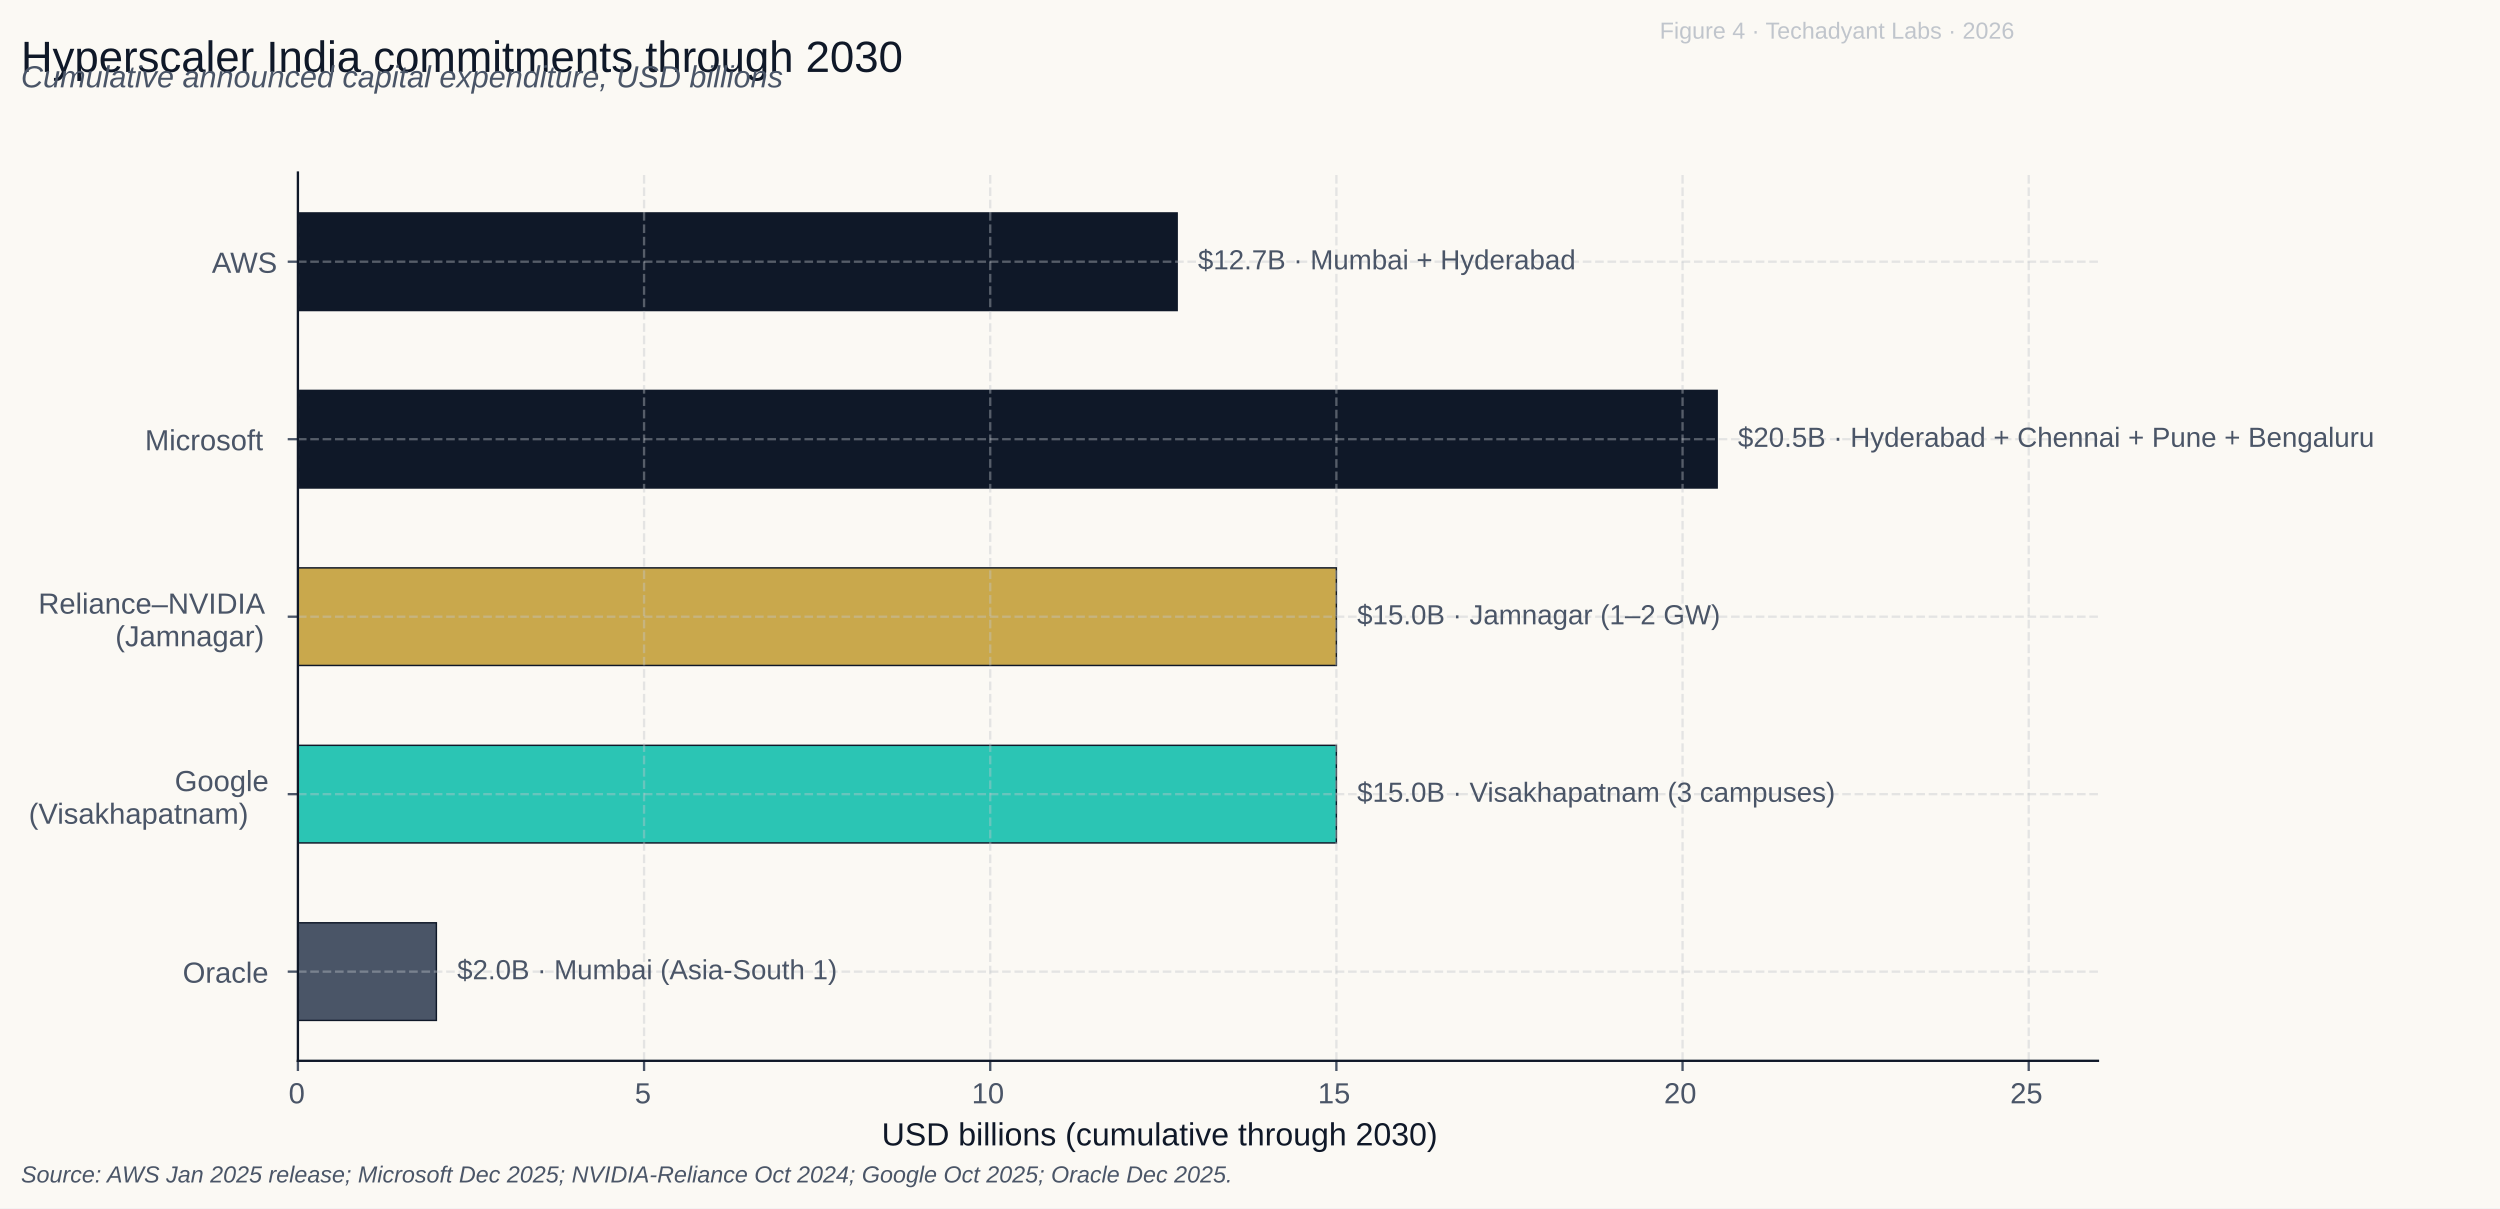
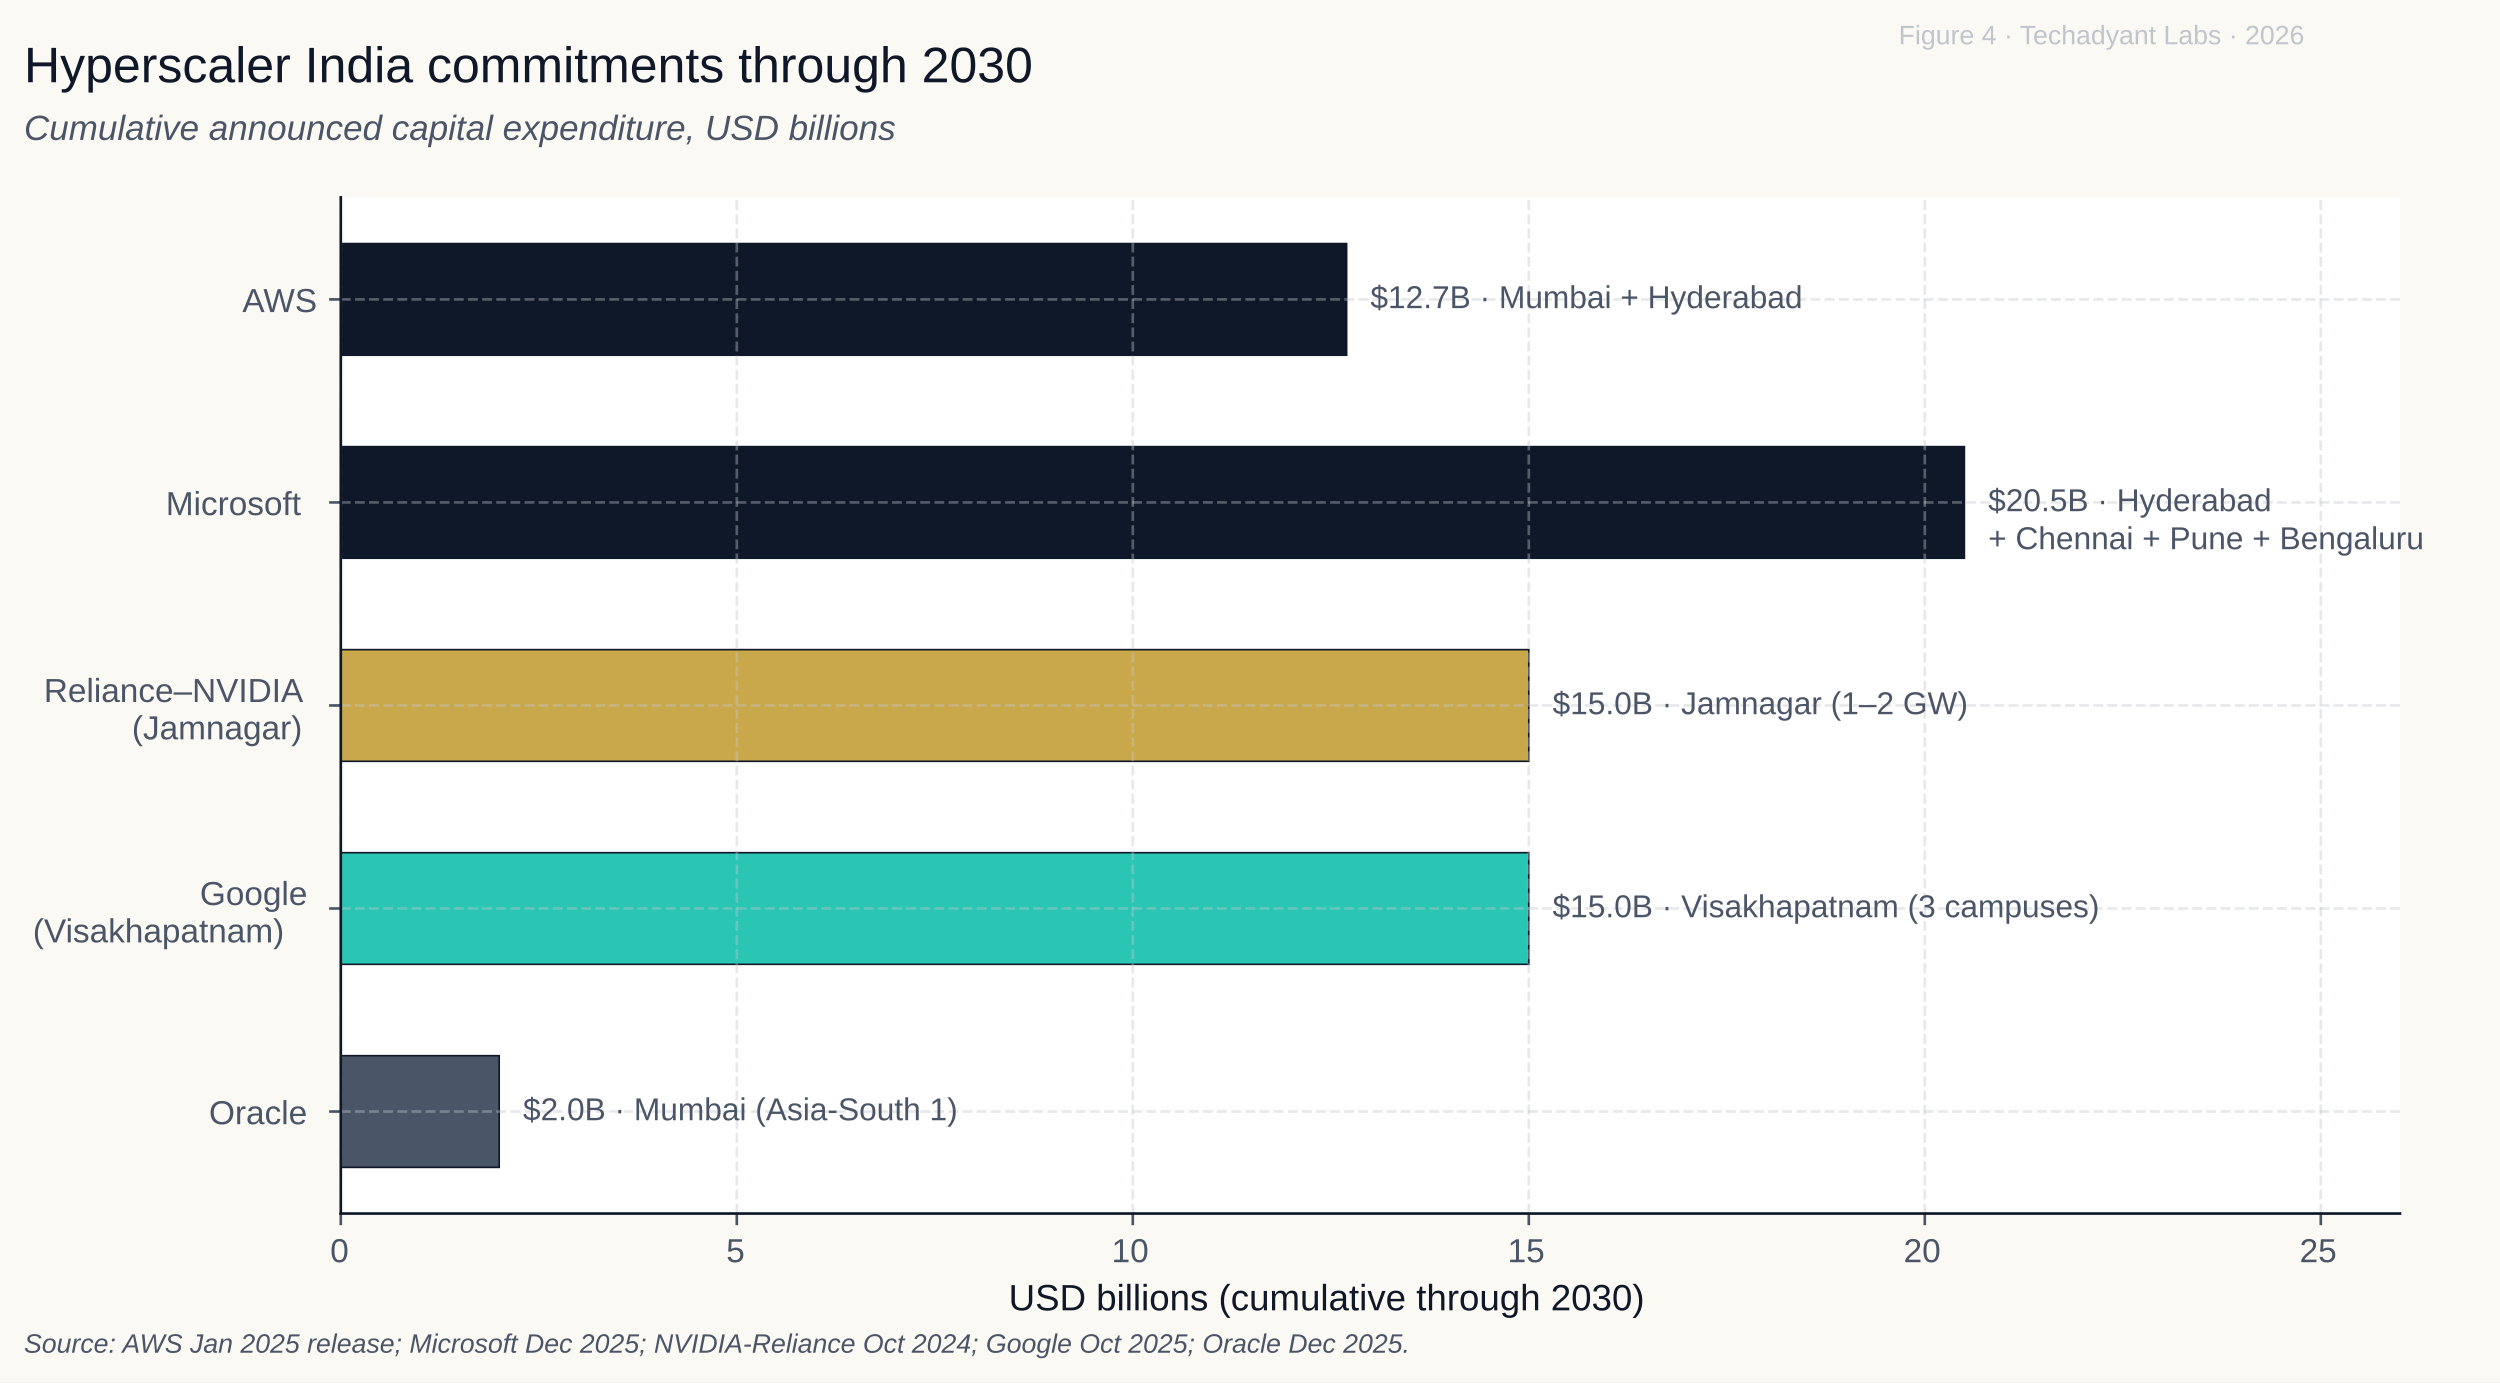
- <svg xmlns="http://www.w3.org/2000/svg" xmlns:xlink="http://www.w3.org/1999/xlink" width="857.984pt" height="414.687pt" viewBox="0 0 857.984 414.687" version="1.1">
+ <svg xmlns="http://www.w3.org/2000/svg" id="Layer_1" version="1.1" viewBox="0 0 750 414.69">
  <defs>
-     <style type="text/css">*{stroke-linejoin: round; stroke-linecap: butt}</style>
+     <style>
+       .st0 {
+         stroke-linecap: square;
+       }
+ 
+       .st0, .st1, .st2, .st3, .st4 {
+         stroke: #0f1828;
+       }
+ 
+       .st0, .st5, .st6 {
+         stroke-width: .8px;
+       }
+ 
+       .st0, .st7, .st6 {
+         fill: none;
+       }
+ 
+       .st8 {
+         clip-path: url(#clippath-6);
+       }
+ 
+       .st9 {
+         clip-path: url(#clippath-7);
+       }
+ 
+       .st10 {
+         clip-path: url(#clippath-4);
+       }
+ 
+       .st1 {
+         fill: #c9a84c;
+       }
+ 
+       .st1, .st2, .st3, .st4 {
+         stroke-width: .5px;
+       }
+ 
+       .st2, .st11, .st12 {
+         fill: #0f1828;
+       }
+ 
+       .st13 {
+         clip-path: url(#clippath-9);
+       }
+ 
+       .st14 {
+         clip-path: url(#clippath-10);
+       }
+ 
+       .st3, .st15, .st5, .st16, .st17, .st18 {
+         fill: #4a5567;
+       }
+ 
+       .st11 {
+         font-size: 11px;
+       }
+ 
+       .st11, .st15, .st19, .st12, .st16, .st17, .st18 {
+         isolation: isolate;
+       }
+ 
+       .st11, .st19, .st12, .st17, .st18 {
+         font-family: ArialMT, Arial;
+       }
+ 
+       .st20 {
+         fill: #fbf9f4;
+       }
+ 
+       .st21 {
+         fill: #fff;
+       }
+ 
+       .st15, .st19 {
+         font-size: 8px;
+       }
+ 
+       .st15, .st16 {
+         font-family: Arial-ItalicMT, Arial;
+         font-style: italic;
+       }
+ 
+       .st5 {
+         stroke: #4a5567;
+       }
+ 
+       .st5, .st6 {
+         stroke-linejoin: round;
+       }
+ 
+       .st22 {
+         clip-path: url(#clippath-11);
+       }
+ 
+       .st19 {
+         fill: #c0c5cc;
+       }
+ 
+       .st23 {
+         clip-path: url(#clippath-1);
+       }
+ 
+       .st24 {
+         clip-path: url(#clippath-5);
+       }
+ 
+       .st25 {
+         clip-path: url(#clippath-8);
+       }
+ 
+       .st12 {
+         font-size: 15px;
+       }
+ 
+       .st26 {
+         clip-path: url(#clippath-3);
+       }
+ 
+       .st27 {
+         clip-path: url(#clippath-12);
+       }
+ 
+       .st28 {
+         clip-path: url(#clippath-14);
+       }
+ 
+       .st4 {
+         fill: #2bc5b4;
+       }
+ 
+       .st6 {
+         stroke: #c0c5cc;
+         stroke-dasharray: 2.96 1.28;
+         stroke-opacity: .4;
+       }
+ 
+       .st29 {
+         clip-path: url(#clippath-2);
+       }
+ 
+       .st30 {
+         clip-path: url(#clippath-13);
+       }
+ 
+       .st16 {
+         font-size: 10.5px;
+       }
+ 
+       .st31 {
+         clip-path: url(#clippath);
+       }
+ 
+       .st17 {
+         font-size: 10px;
+       }
+ 
+       .st18 {
+         font-size: 9.5px;
+       }
+     </style>
+     <clipPath id="clippath">
+       <rect class="st7" x="102.24" y="59.21" width="617.76" height="304.85" />
+     </clipPath>
+     <clipPath id="clippath-1">
+       <rect class="st7" x="102.24" y="59.21" width="617.76" height="304.85" />
+     </clipPath>
+     <clipPath id="clippath-2">
+       <rect class="st7" x="102.24" y="59.21" width="617.76" height="304.85" />
+     </clipPath>
+     <clipPath id="clippath-3">
+       <rect class="st7" x="102.24" y="59.21" width="617.76" height="304.85" />
+     </clipPath>
+     <clipPath id="clippath-4">
+       <rect class="st7" x="102.24" y="59.21" width="617.76" height="304.85" />
+     </clipPath>
+     <clipPath id="clippath-5">
+       <rect class="st7" x="102.24" y="59.21" width="617.76" height="304.85" />
+     </clipPath>
+     <clipPath id="clippath-6">
+       <rect class="st7" x="102.24" y="59.21" width="617.76" height="304.85" />
+     </clipPath>
+     <clipPath id="clippath-7">
+       <rect class="st7" x="102.24" y="59.21" width="617.76" height="304.85" />
+     </clipPath>
+     <clipPath id="clippath-8">
+       <rect class="st7" x="102.24" y="59.21" width="617.76" height="304.85" />
+     </clipPath>
+     <clipPath id="clippath-9">
+       <rect class="st7" x="102.24" y="59.21" width="617.76" height="304.85" />
+     </clipPath>
+     <clipPath id="clippath-10">
+       <rect class="st7" x="102.24" y="59.21" width="617.76" height="304.85" />
+     </clipPath>
+     <clipPath id="clippath-11">
+       <rect class="st7" x="102.24" y="59.21" width="617.76" height="304.85" />
+     </clipPath>
+     <clipPath id="clippath-12">
+       <rect class="st7" x="102.24" y="59.21" width="617.76" height="304.85" />
+     </clipPath>
+     <clipPath id="clippath-13">
+       <rect class="st7" x="102.24" y="59.21" width="617.76" height="304.85" />
+     </clipPath>
+     <clipPath id="clippath-14">
+       <rect class="st7" x="102.24" y="59.21" width="617.76" height="304.85" />
+     </clipPath>
  </defs>
-   <g id="figure_1">
-     <g id="patch_1">
-       <path d="M 0 414.687  L 857.984 414.687  L 857.984 0  L 0 0  z " style="fill: #fbf9f4" />
-     </g>
-     <g id="axes_1">
-       <g id="patch_2">
-         <path d="M 102.24 364.063  L 720 364.063  L 720 59.215  L 102.24 59.215  z " style="fill: #fbf9f4" />
-       </g>
-       <g id="patch_3">
-         <path d="M 102.24 73.071  L 403.992 73.071  L 403.992 106.571  L 102.24 106.571  z " clip-path="url(#p47e8bb3111)" style="fill: #0f1828; stroke: #0f1828; stroke-width: 0.5; stroke-linejoin: miter" />
-       </g>
-       <g id="patch_4">
-         <path d="M 102.24 133.98  L 589.32 133.98  L 589.32 167.48  L 102.24 167.48  z " clip-path="url(#p47e8bb3111)" style="fill: #0f1828; stroke: #0f1828; stroke-width: 0.5; stroke-linejoin: miter" />
-       </g>
-       <g id="patch_5">
-         <path d="M 102.24 194.889  L 458.64 194.889  L 458.64 228.389  L 102.24 228.389  z " clip-path="url(#p47e8bb3111)" style="fill: #c9a84c; stroke: #0f1828; stroke-width: 0.5; stroke-linejoin: miter" />
-       </g>
-       <g id="patch_6">
-         <path d="M 102.24 255.798  L 458.64 255.798  L 458.64 289.297  L 102.24 289.297  z " clip-path="url(#p47e8bb3111)" style="fill: #2bc5b4; stroke: #0f1828; stroke-width: 0.5; stroke-linejoin: miter" />
-       </g>
-       <g id="patch_7">
-         <path d="M 102.24 316.706  L 149.76 316.706  L 149.76 350.206  L 102.24 350.206  z " clip-path="url(#p47e8bb3111)" style="fill: #4a5567; stroke: #0f1828; stroke-width: 0.5; stroke-linejoin: miter" />
-       </g>
-       <g id="matplotlib.axis_1">
-         <g id="xtick_1">
-           <g id="line2d_1">
-             <path d="M 102.24 364.063  L 102.24 59.215  " clip-path="url(#p47e8bb3111)" style="fill: none; stroke-dasharray: 2.96,1.28; stroke-dashoffset: 0; stroke: #c0c5cc; stroke-opacity: 0.4; stroke-width: 0.8" />
-           </g>
-           <g id="line2d_2">
-             <defs>
-               <path id="mbe74167dc4" d="M 0 0  L 0 3.5  " style="stroke: #4a5567; stroke-width: 0.8" />
-             </defs>
-             <g>
-               <use xlink:href="#mbe74167dc4" x="102.24" y="364.063" style="fill: #4a5567; stroke: #4a5567; stroke-width: 0.8" />
-             </g>
-           </g>
-           <g id="text_1">
-             <text x="99.06" y="378.66" font-family="Arial, Helvetica, sans-serif" font-size="10.0" fill="#4a5567">0</text>
-           </g>
-         </g>
-         <g id="xtick_2">
-           <g id="line2d_3">
-             <path d="M 221.04 364.063  L 221.04 59.215  " clip-path="url(#p47e8bb3111)" style="fill: none; stroke-dasharray: 2.96,1.28; stroke-dashoffset: 0; stroke: #c0c5cc; stroke-opacity: 0.4; stroke-width: 0.8" />
-           </g>
-           <g id="line2d_4">
-             <g>
-               <use xlink:href="#mbe74167dc4" x="221.04" y="364.063" style="fill: #4a5567; stroke: #4a5567; stroke-width: 0.8" />
-             </g>
-           </g>
-           <g id="text_2">
-             <text x="217.86" y="378.66" font-family="Arial, Helvetica, sans-serif" font-size="10.0" fill="#4a5567">5</text>
-           </g>
-         </g>
-         <g id="xtick_3">
-           <g id="line2d_5">
-             <path d="M 339.84 364.063  L 339.84 59.215  " clip-path="url(#p47e8bb3111)" style="fill: none; stroke-dasharray: 2.96,1.28; stroke-dashoffset: 0; stroke: #c0c5cc; stroke-opacity: 0.4; stroke-width: 0.8" />
-           </g>
-           <g id="line2d_6">
-             <g>
-               <use xlink:href="#mbe74167dc4" x="339.84" y="364.063" style="fill: #4a5567; stroke: #4a5567; stroke-width: 0.8" />
-             </g>
-           </g>
-           <g id="text_3">
-             <text x="333.48" y="378.66" font-family="Arial, Helvetica, sans-serif" font-size="10.0" fill="#4a5567">10</text>
-           </g>
-         </g>
-         <g id="xtick_4">
-           <g id="line2d_7">
-             <path d="M 458.64 364.063  L 458.64 59.215  " clip-path="url(#p47e8bb3111)" style="fill: none; stroke-dasharray: 2.96,1.28; stroke-dashoffset: 0; stroke: #c0c5cc; stroke-opacity: 0.4; stroke-width: 0.8" />
-           </g>
-           <g id="line2d_8">
-             <g>
-               <use xlink:href="#mbe74167dc4" x="458.64" y="364.063" style="fill: #4a5567; stroke: #4a5567; stroke-width: 0.8" />
-             </g>
-           </g>
-           <g id="text_4">
-             <text x="452.28" y="378.66" font-family="Arial, Helvetica, sans-serif" font-size="10.0" fill="#4a5567">15</text>
-           </g>
-         </g>
-         <g id="xtick_5">
-           <g id="line2d_9">
-             <path d="M 577.44 364.063  L 577.44 59.215  " clip-path="url(#p47e8bb3111)" style="fill: none; stroke-dasharray: 2.96,1.28; stroke-dashoffset: 0; stroke: #c0c5cc; stroke-opacity: 0.4; stroke-width: 0.8" />
-           </g>
-           <g id="line2d_10">
-             <g>
-               <use xlink:href="#mbe74167dc4" x="577.44" y="364.063" style="fill: #4a5567; stroke: #4a5567; stroke-width: 0.8" />
-             </g>
-           </g>
-           <g id="text_5">
-             <text x="571.08" y="378.66" font-family="Arial, Helvetica, sans-serif" font-size="10.0" fill="#4a5567">20</text>
-           </g>
-         </g>
-         <g id="xtick_6">
-           <g id="line2d_11">
-             <path d="M 696.24 364.063  L 696.24 59.215  " clip-path="url(#p47e8bb3111)" style="fill: none; stroke-dasharray: 2.96,1.28; stroke-dashoffset: 0; stroke: #c0c5cc; stroke-opacity: 0.4; stroke-width: 0.8" />
-           </g>
-           <g id="line2d_12">
-             <g>
-               <use xlink:href="#mbe74167dc4" x="696.24" y="364.063" style="fill: #4a5567; stroke: #4a5567; stroke-width: 0.8" />
-             </g>
-           </g>
-           <g id="text_6">
-             <text x="689.88" y="378.66" font-family="Arial, Helvetica, sans-serif" font-size="10.0" fill="#4a5567">25</text>
-           </g>
-         </g>
-         <g id="text_7">
-           <text x="302.59" y="393.10" font-family="Arial, Helvetica, sans-serif" font-size="11.0" fill="#0f1828">USD billions (cumulative through 2030)</text>
-         </g>
-       </g>
-       <g id="matplotlib.axis_2">
-         <g id="ytick_1">
-           <g id="line2d_13">
-             <path d="M 102.24 89.821  L 720 89.821  " clip-path="url(#p47e8bb3111)" style="fill: none; stroke-dasharray: 2.96,1.28; stroke-dashoffset: 0; stroke: #c0c5cc; stroke-opacity: 0.4; stroke-width: 0.8" />
-           </g>
-           <g id="line2d_14">
-             <defs>
-               <path id="m48b9135401" d="M 0 0  L -3.5 0  " style="stroke: #4a5567; stroke-width: 0.8" />
-             </defs>
-             <g>
-               <use xlink:href="#m48b9135401" x="102.24" y="89.821" style="fill: #4a5567; stroke: #4a5567; stroke-width: 0.8" />
-             </g>
-           </g>
-           <g id="text_8">
-             <text x="72.71" y="93.62" font-family="Arial, Helvetica, sans-serif" font-size="10.0" fill="#4a5567">AWS</text>
-           </g>
-         </g>
-         <g id="ytick_2">
-           <g id="line2d_15">
-             <path d="M 102.24 150.73  L 720 150.73  " clip-path="url(#p47e8bb3111)" style="fill: none; stroke-dasharray: 2.96,1.28; stroke-dashoffset: 0; stroke: #c0c5cc; stroke-opacity: 0.4; stroke-width: 0.8" />
-           </g>
-           <g id="line2d_16">
-             <g>
-               <use xlink:href="#m48b9135401" x="102.24" y="150.73" style="fill: #4a5567; stroke: #4a5567; stroke-width: 0.8" />
-             </g>
-           </g>
-           <g id="text_9">
-             <text x="49.74" y="154.53" font-family="Arial, Helvetica, sans-serif" font-size="10.0" fill="#4a5567">Microsoft</text>
-           </g>
-         </g>
-         <g id="ytick_3">
-           <g id="line2d_17">
-             <path d="M 102.24 211.639  L 720 211.639  " clip-path="url(#p47e8bb3111)" style="fill: none; stroke-dasharray: 2.96,1.28; stroke-dashoffset: 0; stroke: #c0c5cc; stroke-opacity: 0.4; stroke-width: 0.8" />
-           </g>
-           <g id="line2d_18">
-             <g>
-               <use xlink:href="#m48b9135401" x="102.24" y="211.639" style="fill: #4a5567; stroke: #4a5567; stroke-width: 0.8" />
-             </g>
-           </g>
-           <g id="text_10">
-             <text x="13.15" y="210.60" font-family="Arial, Helvetica, sans-serif" font-size="10.0" fill="#4a5567">Reliance–NVIDIA</text>
-             <text x="39.56" y="221.80" font-family="Arial, Helvetica, sans-serif" font-size="10.0" fill="#4a5567">(Jamnagar)</text>
-           </g>
-         </g>
-         <g id="ytick_4">
-           <g id="line2d_19">
-             <path d="M 102.24 272.547  L 720 272.547  " clip-path="url(#p47e8bb3111)" style="fill: none; stroke-dasharray: 2.96,1.28; stroke-dashoffset: 0; stroke: #c0c5cc; stroke-opacity: 0.4; stroke-width: 0.8" />
-           </g>
-           <g id="line2d_20">
-             <g>
-               <use xlink:href="#m48b9135401" x="102.24" y="272.547" style="fill: #4a5567; stroke: #4a5567; stroke-width: 0.8" />
-             </g>
-           </g>
-           <g id="text_11">
-             <text x="59.97" y="271.51" font-family="Arial, Helvetica, sans-serif" font-size="10.0" fill="#4a5567">Google</text>
-             <text x="9.85" y="282.71" font-family="Arial, Helvetica, sans-serif" font-size="10.0" fill="#4a5567">(Visakhapatnam)</text>
-           </g>
-         </g>
-         <g id="ytick_5">
-           <g id="line2d_21">
-             <path d="M 102.24 333.456  L 720 333.456  " clip-path="url(#p47e8bb3111)" style="fill: none; stroke-dasharray: 2.96,1.28; stroke-dashoffset: 0; stroke: #c0c5cc; stroke-opacity: 0.4; stroke-width: 0.8" />
-           </g>
-           <g id="line2d_22">
-             <g>
-               <use xlink:href="#m48b9135401" x="102.24" y="333.456" style="fill: #4a5567; stroke: #4a5567; stroke-width: 0.8" />
-             </g>
-           </g>
-           <g id="text_12">
-             <text x="62.70" y="337.26" font-family="Arial, Helvetica, sans-serif" font-size="10.0" fill="#4a5567">Oracle</text>
-           </g>
-         </g>
-       </g>
-       <g id="patch_8">
-         <path d="M 102.24 364.063  L 102.24 59.215  " style="fill: none; stroke: #0f1828; stroke-width: 0.8; stroke-linejoin: miter; stroke-linecap: square" />
-       </g>
-       <g id="patch_9">
-         <path d="M 102.24 364.063  L 720 364.063  " style="fill: none; stroke: #0f1828; stroke-width: 0.8; stroke-linejoin: miter; stroke-linecap: square" />
-       </g>
-       <g id="text_13">
-         <text x="411.12" y="92.44" font-family="Arial, Helvetica, sans-serif" font-size="9.5" fill="#4a5567">$12.7B  ·  Mumbai + Hyderabad</text>
-       </g>
-       <g id="text_14">
-         <text x="596.45" y="153.35" font-family="Arial, Helvetica, sans-serif" font-size="9.5" fill="#4a5567">$20.5B  ·  Hyderabad + Chennai + Pune + Bengaluru</text>
-       </g>
-       <g id="text_15">
-         <text x="465.77" y="214.26" font-family="Arial, Helvetica, sans-serif" font-size="9.5" fill="#4a5567">$15.0B  ·  Jamnagar (1–2 GW)</text>
-       </g>
-       <g id="text_16">
-         <text x="465.77" y="275.17" font-family="Arial, Helvetica, sans-serif" font-size="9.5" fill="#4a5567">$15.0B  ·  Visakhapatnam (3 campuses)</text>
-       </g>
-       <g id="text_17">
-         <text x="156.89" y="336.08" font-family="Arial, Helvetica, sans-serif" font-size="9.5" fill="#4a5567">$2.0B  ·  Mumbai (Asia-South 1)</text>
-       </g>
-     </g>
-     <g id="text_18">
-       <text x="7.20" y="24.68" font-family="Arial, Helvetica, sans-serif" font-size="15.0" fill="#0f1828">Hyperscaler India commitments through 2030</text>
-     </g>
-     <g id="text_19">
-       <text x="7.20" y="29.98" font-family="Arial, Helvetica, sans-serif" font-size="10.5" font-style="italic" fill="#4a5567">Cumulative announced capital expenditure, USD billions</text>
-     </g>
-     <g id="text_20">
-       <text x="569.60" y="13.28" font-family="Arial, Helvetica, sans-serif" font-size="8.0" fill="#c0c5cc">Figure 4 · Techadyant Labs · 2026</text>
-     </g>
-     <g id="text_21">
-       <text x="7.20" y="405.82" font-family="Arial, Helvetica, sans-serif" font-size="8.0" font-style="italic" fill="#4a5567">Source: AWS Jan 2025 release; Microsoft Dec 2025; NVIDIA-Reliance Oct 2024; Google Oct 2025; Oracle Dec 2025.</text>
-     </g>
-   </g>
-   <defs>
-     <clipPath id="p47e8bb3111">
-       <rect x="102.24" y="59.215" width="617.76" height="304.848" />
-     </clipPath>
-   </defs>
+   <path class="st20" d="M0,414.69h752.01V0H0v414.69Z" />
+   <path class="st21" d="M102.24,364.06h617.76V59.21H102.24v304.85Z" />
+   <g class="st31">
+     <path class="st2" d="M102.24,73.07h301.75v33.5H102.24v-33.5Z" />
+   </g>
+   <g class="st23">
+     <path class="st2" d="M102.24,133.98h487.08v33.5H102.24v-33.5Z" />
+   </g>
+   <g class="st29">
+     <path class="st1" d="M102.24,194.89h356.4v33.5H102.24v-33.5Z" />
+   </g>
+   <g class="st26">
+     <path class="st4" d="M102.24,255.8h356.4v33.5H102.24v-33.5Z" />
+   </g>
+   <g class="st10">
+     <path class="st3" d="M102.24,316.71h47.52v33.5h-47.52v-33.5Z" />
+   </g>
+   <g class="st24">
+     <path class="st6" d="M102.24,364.06V59.21" />
+   </g>
+   <path id="mbe74167dc4" class="st5" d="M102.24,364.06v3.5" />
+   <text class="st17" transform="translate(99.06 378.66)">
+     <tspan x="0" y="0">0</tspan>
+   </text>
+   <g class="st8">
+     <path class="st6" d="M221.04,364.06V59.21" />
+   </g>
+   <path id="mbe74167dc41" data-name="mbe74167dc4" class="st5" d="M221.04,364.06v3.5" />
+   <text class="st17" transform="translate(217.86 378.66)">
+     <tspan x="0" y="0">5</tspan>
+   </text>
+   <g class="st9">
+     <path class="st6" d="M339.84,364.06V59.21" />
+   </g>
+   <path id="mbe74167dc42" data-name="mbe74167dc4" class="st5" d="M339.84,364.06v3.5" />
+   <text class="st17" transform="translate(333.48 378.66)">
+     <tspan x="0" y="0">10</tspan>
+   </text>
+   <g class="st25">
+     <path class="st6" d="M458.64,364.06V59.21" />
+   </g>
+   <path id="mbe74167dc43" data-name="mbe74167dc4" class="st5" d="M458.64,364.06v3.5" />
+   <text class="st17" transform="translate(452.28 378.66)">
+     <tspan x="0" y="0">15</tspan>
+   </text>
+   <g class="st13">
+     <path class="st6" d="M577.44,364.06V59.21" />
+   </g>
+   <path id="mbe74167dc44" data-name="mbe74167dc4" class="st5" d="M577.44,364.06v3.5" />
+   <text class="st17" transform="translate(571.08 378.66)">
+     <tspan x="0" y="0">20</tspan>
+   </text>
+   <g class="st14">
+     <path class="st6" d="M696.24,364.06V59.21" />
+   </g>
+   <path id="mbe74167dc45" data-name="mbe74167dc4" class="st5" d="M696.24,364.06v3.5" />
+   <text class="st17" transform="translate(689.88 378.66)">
+     <tspan x="0" y="0">25</tspan>
+   </text>
+   <text class="st11" transform="translate(302.59 393.1)">
+     <tspan x="0" y="0">USD billions (cumulative through 2030)</tspan>
+   </text>
+   <g class="st22">
+     <path class="st6" d="M102.24,89.82h617.76" />
+   </g>
+   <path id="m48b9135401" class="st5" d="M102.24,89.82h-3.5" />
+   <text class="st17" transform="translate(72.71 93.62)">
+     <tspan x="0" y="0">AWS</tspan>
+   </text>
+   <g class="st27">
+     <path class="st6" d="M102.24,150.73h617.76" />
+   </g>
+   <path id="m48b91354011" data-name="m48b9135401" class="st5" d="M102.24,150.73h-3.5" />
+   <text class="st17" transform="translate(49.74 154.53)">
+     <tspan x="0" y="0">Microsoft</tspan>
+   </text>
+   <g class="st30">
+     <path class="st6" d="M102.24,211.64h617.76" />
+   </g>
+   <path id="m48b91354012" data-name="m48b9135401" class="st5" d="M102.24,211.64h-3.5" />
+   <text class="st17" transform="translate(13.15 210.6)">
+     <tspan x="0" y="0">Reliance–NVIDIA</tspan>
+   </text>
+   <text class="st17" transform="translate(39.56 221.8)">
+     <tspan x="0" y="0">(Jamnagar)</tspan>
+   </text>
+   <g class="st28">
+     <path class="st6" d="M102.24,272.55h617.76" />
+   </g>
+   <path id="m48b91354013" data-name="m48b9135401" class="st5" d="M102.24,272.55h-3.5" />
+   <text class="st17" transform="translate(59.97 271.51)">
+     <tspan x="0" y="0">Google</tspan>
+   </text>
+   <text class="st17" transform="translate(9.85 282.71)">
+     <tspan x="0" y="0">(Visakhapatnam)</tspan>
+   </text>
+   <rect class="st7" x="102.24" y="59.21" width="617.76" height="304.85" />
+   <path class="st6" d="M102.24,333.46h617.76" />
+   <path id="m48b91354014" data-name="m48b9135401" class="st5" d="M102.24,333.46h-3.5" />
+   <text class="st17" transform="translate(62.7 337.26)">
+     <tspan x="0" y="0">Oracle</tspan>
+   </text>
+   <path class="st0" d="M102.24,364.06V59.21" />
+   <path class="st0" d="M102.24,364.06h617.76" />
+   <text class="st18" transform="translate(411.12 92.44)">
+     <tspan x="0" y="0">$12.7B · Mumbai + Hyderabad</tspan>
+   </text>
+   <text class="st18" transform="translate(596.45 153.35)">
+     <tspan x="0" y="0">$20.5B · Hyderabad </tspan>
+     <tspan x="0" y="11.4">+ Chennai + Pune + Bengaluru</tspan>
+   </text>
+   <text class="st18" transform="translate(465.77 214.26)">
+     <tspan x="0" y="0">$15.0B · Jamnagar (1–2 GW)</tspan>
+   </text>
+   <text class="st18" transform="translate(465.77 275.17)">
+     <tspan x="0" y="0">$15.0B · Visakhapatnam (3 campuses)</tspan>
+   </text>
+   <text class="st18" transform="translate(156.89 336.08)">
+     <tspan x="0" y="0">$2.0B · Mumbai (Asia-South 1)</tspan>
+   </text>
+   <text class="st12" transform="translate(7.2 24.68)">
+     <tspan x="0" y="0">Hyperscaler India commitments through 2030</tspan>
+   </text>
+   <text class="st16" transform="translate(7.2 41.98)">
+     <tspan x="0" y="0">Cumulative announced capital expenditure, USD billions</tspan>
+   </text>
+   <text class="st19" transform="translate(569.6 13.28)">
+     <tspan x="0" y="0">Figure 4 · Techadyant Labs · 2026</tspan>
+   </text>
+   <text class="st15" transform="translate(7.2 405.82)">
+     <tspan x="0" y="0">Source: AWS Jan 2025 release; Microsoft Dec 2025; NVIDIA-Reliance Oct 2024; Google Oct 2025; Oracle Dec 2025.</tspan>
+   </text>
</svg>
